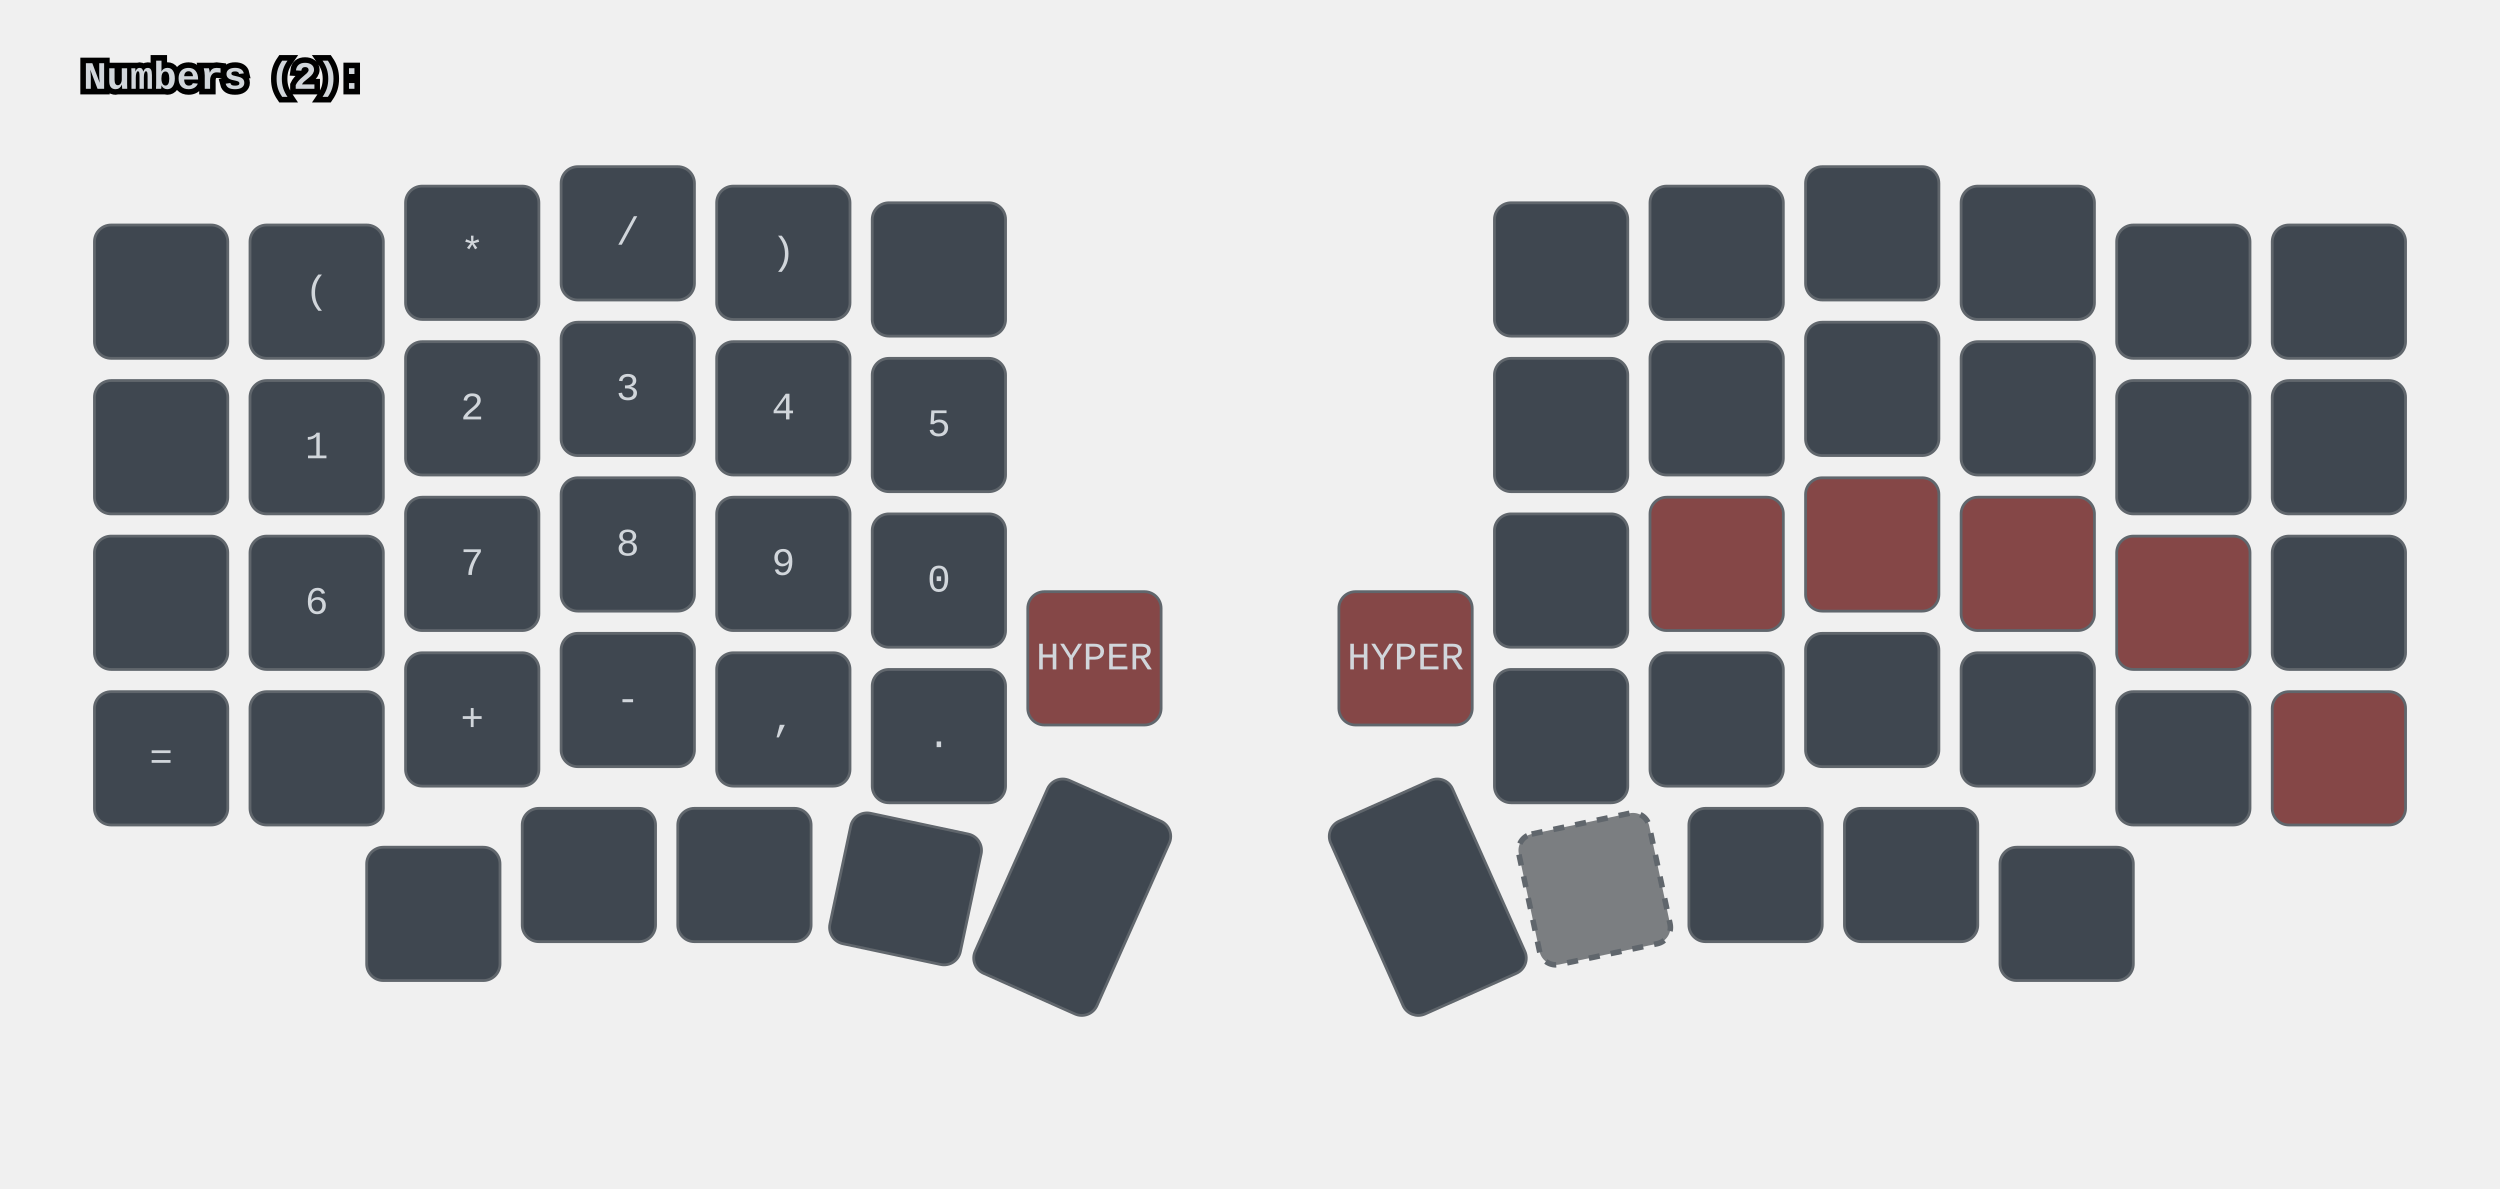
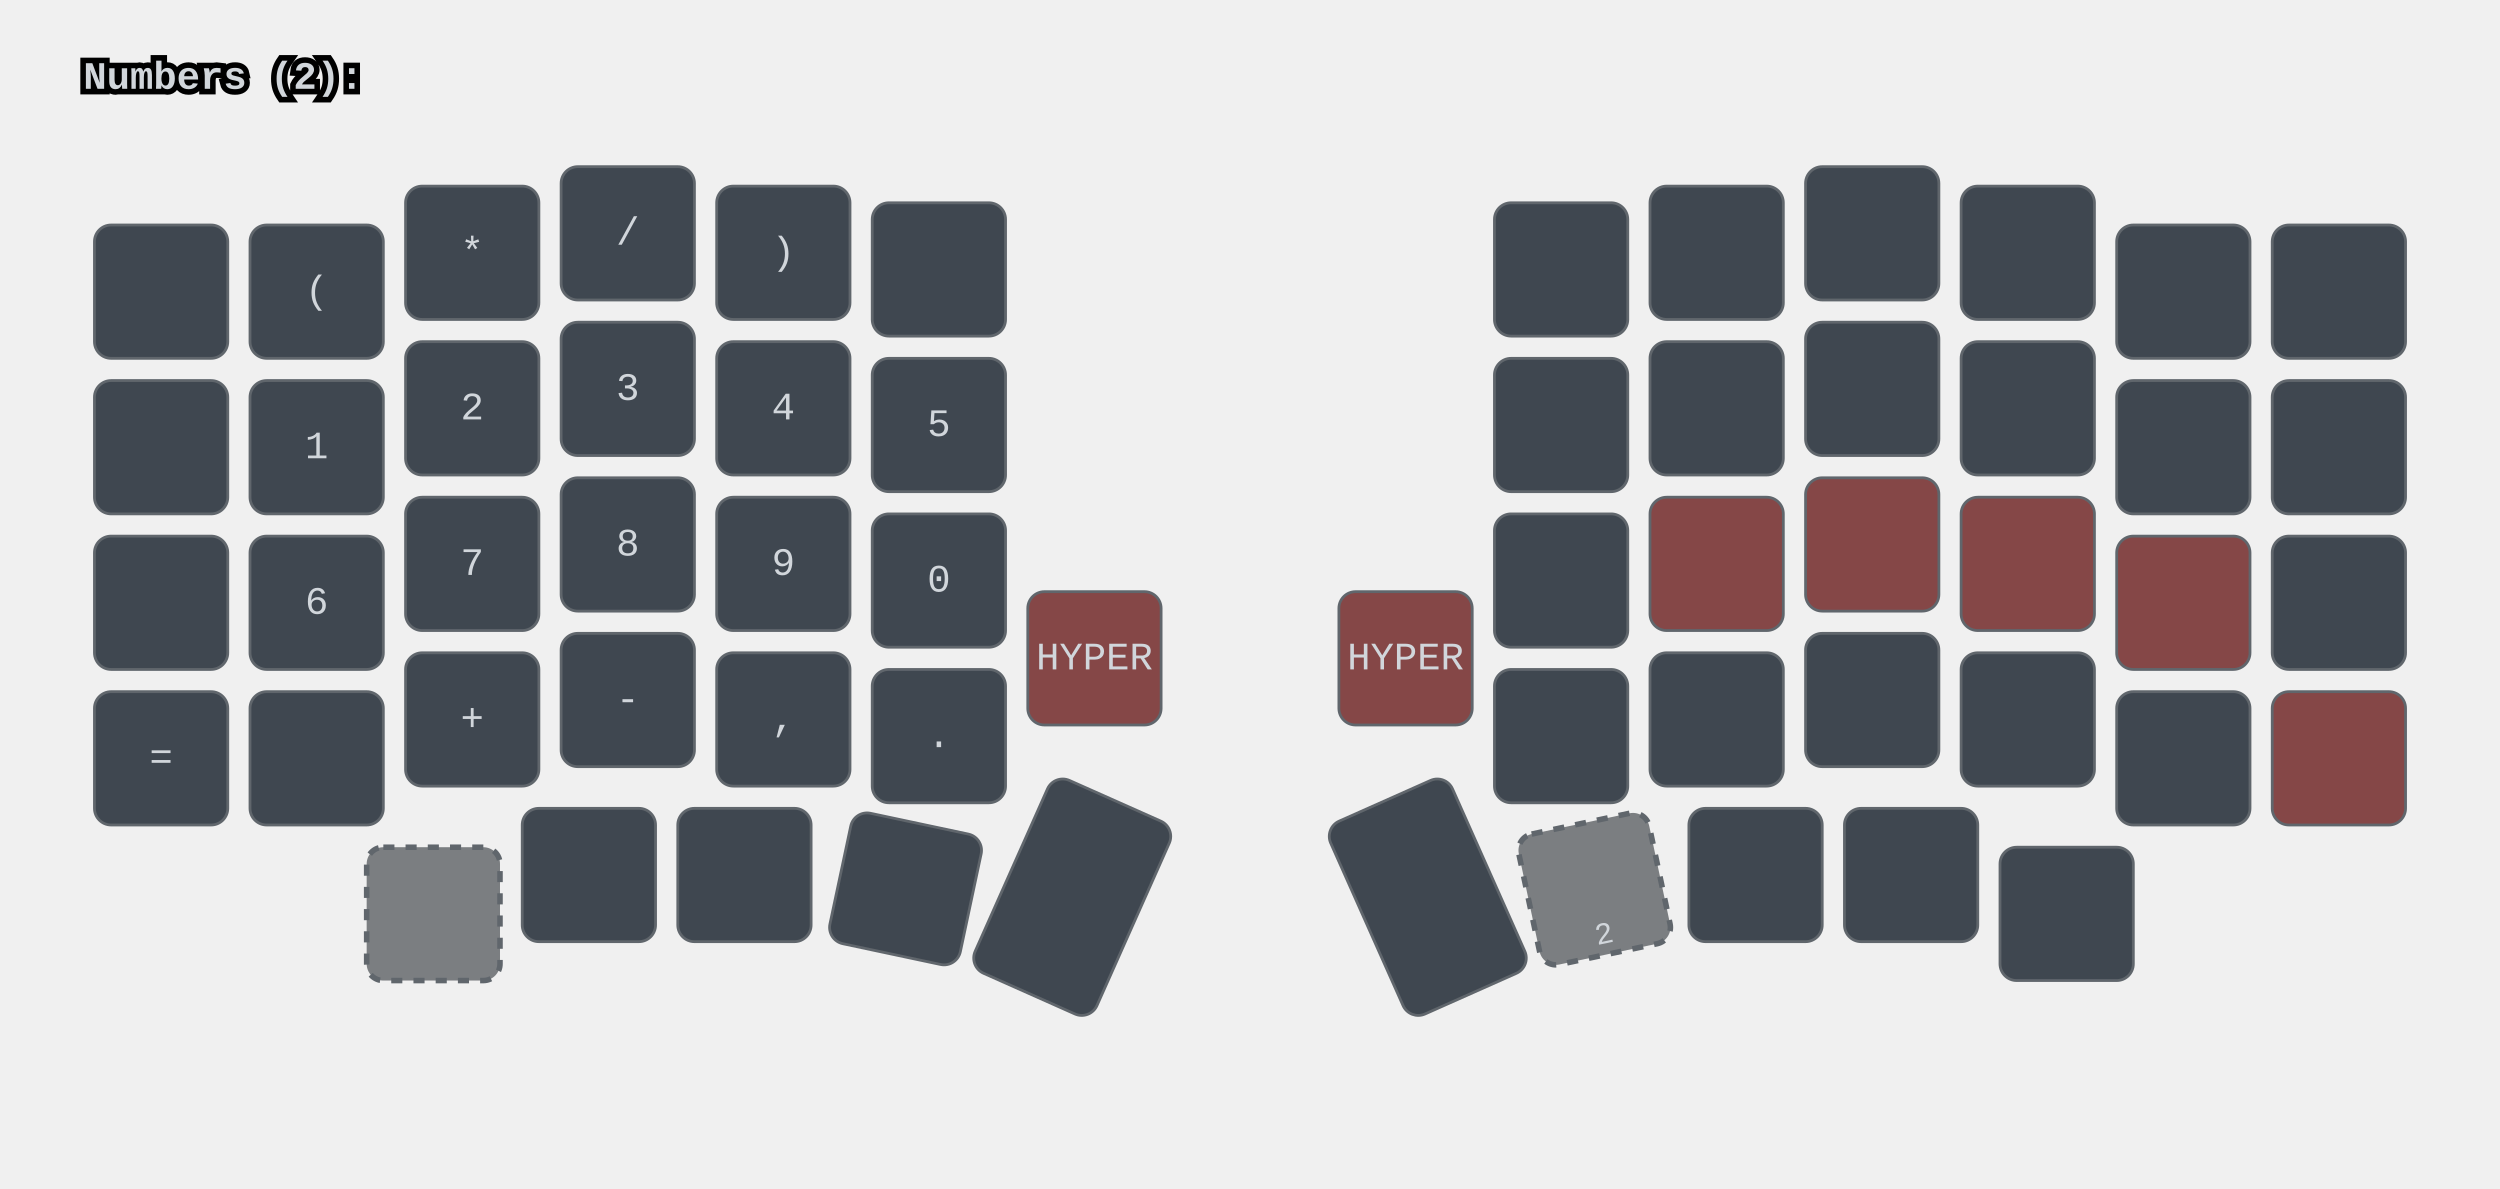
<svg xmlns="http://www.w3.org/2000/svg" xmlns:xlink="http://www.w3.org/1999/xlink" width="900" height="428" viewBox="0 0 900 428" class="keymap">
  <defs>/* start glyphs */
<svg id="mdi:apple-keyboard-caps">
      <svg id="mdi-apple-keyboard-caps" viewBox="0 0 24 24">
        <path d="M15,14V8H17.17L12,2.83L6.83,8H9V14H15M12,0L22,10H17V16H7V10H2L12,0M7,18H17V24H7V18M15,20H9V22H15V20Z" />
      </svg>
    </svg>
    <svg id="mdi:apple-keyboard-command">
      <svg id="mdi-apple-keyboard-command" viewBox="0 0 24 24">
        <path d="M6,2A4,4 0 0,1 10,6V8H14V6A4,4 0 0,1 18,2A4,4 0 0,1 22,6A4,4 0 0,1 18,10H16V14H18A4,4 0 0,1 22,18A4,4 0 0,1 18,22A4,4 0 0,1 14,18V16H10V18A4,4 0 0,1 6,22A4,4 0 0,1 2,18A4,4 0 0,1 6,14H8V10H6A4,4 0 0,1 2,6A4,4 0 0,1 6,2M16,18A2,2 0 0,0 18,20A2,2 0 0,0 20,18A2,2 0 0,0 18,16H16V18M14,10H10V14H14V10M6,16A2,2 0 0,0 4,18A2,2 0 0,0 6,20A2,2 0 0,0 8,18V16H6M8,6A2,2 0 0,0 6,4A2,2 0 0,0 4,6A2,2 0 0,0 6,8H8V6M18,8A2,2 0 0,0 20,6A2,2 0 0,0 18,4A2,2 0 0,0 16,6V8H18Z" />
      </svg>
    </svg>
    <svg id="mdi:apple-keyboard-control">
      <svg id="mdi-apple-keyboard-control" viewBox="0 0 24 24">
        <path d="M19.78,11.78L18.36,13.19L12,6.83L5.64,13.19L4.22,11.78L12,4L19.78,11.78Z" />
      </svg>
    </svg>
    <svg id="mdi:apple-keyboard-option">
      <svg id="mdi-apple-keyboard-option" viewBox="0 0 24 24">
        <path d="M3,4H9.11L16.15,18H21V20H14.88L7.84,6H3V4M14,4H21V6H14V4Z" />
      </svg>
    </svg>
    <svg id="mdi:apple-keyboard-shift">
      <svg id="mdi-apple-keyboard-shift" viewBox="0 0 24 24">
        <path d="M15,18V12H17.17L12,6.83L6.83,12H9V18H15M12,4L22,14H17V20H7V14H2L12,4Z" />
      </svg>
    </svg>
    <svg id="mdi:backspace">
      <svg id="mdi-backspace" viewBox="0 0 24 24">
        <path d="M22,3H7C6.31,3 5.77,3.35 5.41,3.88L0,12L5.41,20.11C5.77,20.64 6.31,21 7,21H22A2,2 0 0,0 24,19V5A2,2 0 0,0 22,3M19,15.59L17.59,17L14,13.41L10.41,17L9,15.59L12.59,12L9,8.41L10.41,7L14,10.59L17.59,7L19,8.41L15.41,12" />
      </svg>
    </svg>
    <svg id="mdi:backspace-reverse">
      <svg id="mdi-backspace-reverse" viewBox="0 0 24 24">
        <path d="M2,21H17C17.7,21 18.2,20.6 18.6,20.1L24,12L18.6,3.9C18.2,3.4 17.7,3 17,3H2A2,2 0 0,0 0,5V19A2,2 0 0,0 2,21M5,8.4L6.4,7L10,10.6L13.6,7L15,8.4L11.4,12L15,15.6L13.6,17L10,13.4L6.4,17L5,15.6L8.6,12" />
      </svg>
    </svg>
    <svg id="mdi:bluetooth-connect">
      <svg id="mdi-bluetooth-connect" viewBox="0 0 24 24">
        <path d="M19,10L17,12L19,14L21,12M14.88,16.29L13,18.17V14.41M13,5.83L14.88,7.71L13,9.58M17.71,7.71L12,2H11V9.58L6.41,5L5,6.41L10.59,12L5,17.58L6.41,19L11,14.41V22H12L17.71,16.29L13.41,12M7,12L5,10L3,12L5,14L7,12Z" />
      </svg>
    </svg>
    <svg id="mdi:bluetooth-off">
      <svg id="mdi-bluetooth-off" viewBox="0 0 24 24">
        <path d="M13,5.83L14.88,7.71L13.28,9.31L14.69,10.72L17.71,7.7L12,2H11V7.03L13,9.03M5.41,4L4,5.41L10.59,12L5,17.59L6.41,19L11,14.41V22H12L16.29,17.71L18.59,20L20,18.59M13,18.17V14.41L14.88,16.29" />
      </svg>
    </svg>
    <svg id="mdi:brightness-5">
      <svg id="mdi-brightness-5" viewBox="0 0 24 24">
        <path d="M12,18A6,6 0 0,1 6,12A6,6 0 0,1 12,6A6,6 0 0,1 18,12A6,6 0 0,1 12,18M20,15.31L23.31,12L20,8.69V4H15.31L12,0.69L8.69,4H4V8.69L0.69,12L4,15.31V20H8.69L12,23.31L15.31,20H20V15.31Z" />
      </svg>
    </svg>
    <svg id="mdi:brightness-7">
      <svg id="mdi-brightness-7" viewBox="0 0 24 24">
        <path d="M12,8A4,4 0 0,0 8,12A4,4 0 0,0 12,16A4,4 0 0,0 16,12A4,4 0 0,0 12,8M12,18A6,6 0 0,1 6,12A6,6 0 0,1 12,6A6,6 0 0,1 18,12A6,6 0 0,1 12,18M20,8.69V4H15.31L12,0.69L8.69,4H4V8.69L0.69,12L4,15.31V20H8.69L12,23.31L15.31,20H20V15.31L23.31,12L20,8.69Z" />
      </svg>
    </svg>
    <svg id="mdi:chevron-left">
      <svg id="mdi-chevron-left" viewBox="0 0 24 24">
        <path d="M15.41,16.58L10.83,12L15.41,7.41L14,6L8,12L14,18L15.41,16.58Z" />
      </svg>
    </svg>
    <svg id="mdi:chevron-right">
      <svg id="mdi-chevron-right" viewBox="0 0 24 24">
        <path d="M8.59,16.58L13.17,12L8.59,7.41L10,6L16,12L10,18L8.59,16.58Z" />
      </svg>
    </svg>
    <svg id="mdi:code-block-tags">
      <svg id="mdi-code-block-tags" viewBox="0 0 24 24">
        <path d="M5.59 3.41L7 4.82L3.82 8L7 11.18L5.59 12.6L1 8L5.59 3.41M11.41 3.41L16 8L11.41 12.6L10 11.18L13.18 8L10 4.82L11.41 3.41M22 6V18C22 19.11 21.11 20 20 20H4C2.9 20 2 19.11 2 18V14H4V18H20V6H17.03V4H20C21.11 4 22 4.89 22 6Z" />
      </svg>
    </svg>
    <svg id="mdi:content-copy">
      <svg id="mdi-content-copy" viewBox="0 0 24 24">
        <path d="M19,21H8V7H19M19,5H8A2,2 0 0,0 6,7V21A2,2 0 0,0 8,23H19A2,2 0 0,0 21,21V7A2,2 0 0,0 19,5M16,1H4A2,2 0 0,0 2,3V17H4V3H16V1Z" />
      </svg>
    </svg>
    <svg id="mdi:content-cut">
      <svg id="mdi-content-cut" viewBox="0 0 24 24">
        <path d="M19,3L13,9L15,11L22,4V3M12,12.5A0.5,0.5 0 0,1 11.5,12A0.5,0.5 0 0,1 12,11.5A0.5,0.5 0 0,1 12.5,12A0.5,0.5 0 0,1 12,12.5M6,20A2,2 0 0,1 4,18C4,16.89 4.9,16 6,16A2,2 0 0,1 8,18C8,19.11 7.1,20 6,20M6,8A2,2 0 0,1 4,6C4,4.89 4.9,4 6,4A2,2 0 0,1 8,6C8,7.11 7.1,8 6,8M9.64,7.64C9.87,7.14 10,6.59 10,6A4,4 0 0,0 6,2A4,4 0 0,0 2,6A4,4 0 0,0 6,10C6.59,10 7.14,9.87 7.64,9.64L10,12L7.64,14.36C7.14,14.13 6.59,14 6,14A4,4 0 0,0 2,18A4,4 0 0,0 6,22A4,4 0 0,0 10,18C10,17.41 9.87,16.86 9.64,16.36L12,14L19,21H22V20L9.64,7.64Z" />
      </svg>
    </svg>
    <svg id="mdi:content-paste">
      <svg id="mdi-content-paste" viewBox="0 0 24 24">
        <path d="M19,20H5V4H7V7H17V4H19M12,2A1,1 0 0,1 13,3A1,1 0 0,1 12,4A1,1 0 0,1 11,3A1,1 0 0,1 12,2M19,2H14.82C14.4,0.84 13.3,0 12,0C10.7,0 9.6,0.84 9.18,2H5A2,2 0 0,0 3,4V20A2,2 0 0,0 5,22H19A2,2 0 0,0 21,20V4A2,2 0 0,0 19,2Z" />
      </svg>
    </svg>
    <svg id="mdi:folder-search-outline">
      <svg id="mdi-folder-search-outline" viewBox="0 0 24 24">
        <path d="M16.5,12C19,12 21,14 21,16.5C21,17.38 20.75,18.21 20.31,18.9L23.39,22L22,23.39L18.88,20.32C18.19,20.75 17.37,21 16.5,21C14,21 12,19 12,16.5C12,14 14,12 16.5,12M16.5,14A2.5,2.5 0 0,0 14,16.5A2.5,2.5 0 0,0 16.5,19A2.5,2.5 0 0,0 19,16.5A2.5,2.5 0 0,0 16.5,14M19,8H3V18H10.17C10.34,18.72 10.63,19.39 11,20H3C1.89,20 1,19.1 1,18V6C1,4.89 1.89,4 3,4H9L11,6H19A2,2 0 0,1 21,8V11.81C20.42,11.26 19.75,10.81 19,10.5V8Z" />
      </svg>
    </svg>
    <svg id="mdi:format-letter-ends-with">
      <svg id="mdi-format-letter-ends-with" viewBox="0 0 24 24">
        <path d="M11.14 4L6.43 16H8.36L9.32 13.43H14.67L15.64 16H17.57L12.86 4M12 6.29L14.03 11.71H9.96M20 14V18H2V20H22V14Z" />
      </svg>
    </svg>
    <svg id="mdi:format-letter-starts-with">
      <svg id="mdi-format-letter-starts-with" viewBox="0 0 24 24">
        <path d="M11.14 4L6.43 16H8.36L9.32 13.43H14.67L15.64 16H17.57L12.86 4M12 6.29L14.03 11.71H9.96M4 18V15H2V20H22V18Z" />
      </svg>
    </svg>
    <svg id="mdi:format-pilcrow-arrow-left">
      <svg id="mdi-format-pilcrow-arrow-left" viewBox="0 0 24 24">
        <path d="M8,17V14L4,18L8,22V19H20V17M10,10V15H12V4H14V15H16V4H18V2H10A4,4 0 0,0 6,6A4,4 0 0,0 10,10Z" />
      </svg>
    </svg>
    <svg id="mdi:format-pilcrow-arrow-right">
      <svg id="mdi-format-pilcrow-arrow-right" viewBox="0 0 24 24">
        <path d="M21,18L17,14V17H5V19H17V22M9,10V15H11V4H13V15H15V4H17V2H9A4,4 0 0,0 5,6A4,4 0 0,0 9,10Z" />
      </svg>
    </svg>
    <svg id="mdi:format-vertical-align-bottom">
      <svg id="mdi-format-vertical-align-bottom" viewBox="0 0 24 24">
        <path d="M16,13H13V3H11V13H8L12,17L16,13M4,19V21H20V19H4Z" />
      </svg>
    </svg>
    <svg id="mdi:format-vertical-align-top">
      <svg id="mdi-format-vertical-align-top" viewBox="0 0 24 24">
        <path d="M8,11H11V21H13V11H16L12,7L8,11M4,3V5H20V3H4Z" />
      </svg>
    </svg>
    <svg id="mdi:keyboard-return">
      <svg id="mdi-keyboard-return" viewBox="0 0 24 24">
        <path d="M19,7V11H5.83L9.41,7.41L8,6L2,12L8,18L9.41,16.58L5.83,13H21V7H19Z" />
      </svg>
    </svg>
    <svg id="mdi:keyboard-space">
      <svg id="mdi-keyboard-space" viewBox="0 0 24 24">
        <path d="M3 15H5V19H19V15H21V19C21 20.1 20.1 21 19 21H5C3.9 21 3 20.1 3 19V15Z" />
      </svg>
    </svg>
    <svg id="mdi:keyboard-tab">
      <svg id="mdi-keyboard-tab" viewBox="0 0 24 24">
        <path d="M20,18H22V6H20M11.59,7.41L15.17,11H1V13H15.17L11.59,16.58L13,18L19,12L13,6L11.59,7.41Z" />
      </svg>
    </svg>
    <svg id="mdi:keyboard-tab-reverse">
      <svg id="mdi-keyboard-tab-reverse" viewBox="0 0 24 24">
        <path d="M4 6H2V18H4M11 6L5 12L11 18L12.41 16.58L8.83 13H23V11H8.83L12.41 7.41L11 6Z" />
      </svg>
    </svg>
-     <svg id="mdi:keyboard-variant">
-       <svg id="mdi-keyboard-variant" viewBox="0 0 24 24">
-         <path d="M6,16H18V18H6V16M6,13V15H2V13H6M7,15V13H10V15H7M11,15V13H13V15H11M14,15V13H17V15H14M18,15V13H22V15H18M2,10H5V12H2V10M19,12V10H22V12H19M18,12H16V10H18V12M8,12H6V10H8V12M12,12H9V10H12V12M15,12H13V10H15V12M2,9V7H4V9H2M5,9V7H7V9H5M8,9V7H10V9H8M11,9V7H13V9H11M14,9V7H16V9H14M17,9V7H22V9H17Z" />
-       </svg>
-     </svg>
    <svg id="mdi:lightbulb-on-20">
      <svg id="mdi-lightbulb-on-20" viewBox="0 0 24 24">
        <path d="M1 11H4V13H1V11M4.9 3.5L3.5 4.9L5.6 7L7 5.6L4.9 3.5M13 1H11V4H13V1M20 11V13H23V11H20M10 22C10 22.6 10.4 23 11 23H13C13.6 23 14 22.6 14 22V21H10V22M19.1 3.5L17 5.6L18.4 7L20.5 4.9L19.1 3.5M18 12C18 14.2 16.8 16.2 15 17.2V19C15 19.6 14.6 20 14 20H10C9.4 20 9 19.6 9 19V17.2C7.2 16.2 6 14.2 6 12C6 8.7 8.7 6 12 6S18 8.7 18 12M16 12C16 9.79 14.21 8 12 8S8 9.79 8 12 9.79 16 12 16 16 14.21 16 12Z" />
      </svg>
    </svg>
    <svg id="mdi:lightbulb-on-90">
      <svg id="mdi-lightbulb-on-90" viewBox="0 0 24 24">
        <path d="M7 5.6L5.6 7L3.5 4.9L4.9 3.5L7 5.6M10 22C10 22.6 10.4 23 11 23H13C13.6 23 14 22.6 14 22V21H10V22M1 13H4V11H1V13M13 1H11V4H13V1M20 11V13H23V11H20M19.1 3.5L17 5.6L18.4 7L20.5 4.9L19.1 3.5M18 12C18 14.2 16.8 16.2 15 17.2V19C15 19.6 14.6 20 14 20H10C9.4 20 9 19.6 9 19V17.2C7.2 16.2 6 14.2 6 12C6 8.7 8.7 6 12 6S18 8.7 18 12M12 8C11 8 10.09 8.38 9.39 9H14.61C13.91 8.38 13 8 12 8Z" />
      </svg>
    </svg>
-     <svg id="mdi:lock-open-outline">
-       <svg id="mdi-lock-open-outline" viewBox="0 0 24 24">
-         <path d="M18,20V10H6V20H18M18,8A2,2 0 0,1 20,10V20A2,2 0 0,1 18,22H6C4.89,22 4,21.1 4,20V10A2,2 0 0,1 6,8H15V6A3,3 0 0,0 12,3A3,3 0 0,0 9,6H7A5,5 0 0,1 12,1A5,5 0 0,1 17,6V8H18M12,17A2,2 0 0,1 10,15A2,2 0 0,1 12,13A2,2 0 0,1 14,15A2,2 0 0,1 12,17Z" />
+     <svg id="mdi:lock-outline">
+       <svg id="mdi-lock-outline" viewBox="0 0 24 24">
+         <path d="M12,17C10.89,17 10,16.1 10,15C10,13.89 10.89,13 12,13A2,2 0 0,1 14,15A2,2 0 0,1 12,17M18,20V10H6V20H18M18,8A2,2 0 0,1 20,10V20A2,2 0 0,1 18,22H6C4.89,22 4,21.1 4,20V10C4,8.89 4.89,8 6,8H7V6A5,5 0 0,1 12,1A5,5 0 0,1 17,6V8H18M12,3A3,3 0 0,0 9,6V8H15V6A3,3 0 0,0 12,3Z" />
      </svg>
    </svg>
    <svg id="mdi:magnify">
      <svg id="mdi-magnify" viewBox="0 0 24 24">
        <path d="M9.5,3A6.5,6.5 0 0,1 16,9.5C16,11.11 15.41,12.59 14.44,13.73L14.71,14H15.5L20.5,19L19,20.5L14,15.5V14.71L13.73,14.44C12.59,15.41 11.11,16 9.5,16A6.5,6.5 0 0,1 3,9.5A6.5,6.5 0 0,1 9.5,3M9.5,5C7,5 5,7 5,9.5C5,12 7,14 9.5,14C12,14 14,12 14,9.5C14,7 12,5 9.5,5Z" />
      </svg>
    </svg>
    <svg id="mdi:mouse">
      <svg id="mdi-mouse" viewBox="0 0 24 24">
        <path d="M11,1.07C7.05,1.56 4,4.92 4,9H11M4,15A8,8 0 0,0 12,23A8,8 0 0,0 20,15V11H4M13,1.07V9H20C20,4.92 16.94,1.56 13,1.07Z" />
      </svg>
    </svg>
    <svg id="mdi:mouse-left-click-outline">
      <svg id="mdi-mouse-left-click-outline" viewBox="0 0 24 24">
        <path d="M13 9V1.07C13.7 1.16 14.37 1.33 15 1.59C17.33 2.53 19.11 4.53 19.75 7C19.91 7.64 20 8.31 20 9H13M17.66 7C17.18 5.65 16.23 4.5 15 3.81V7H17.66M6 15V13H18V15C18 16.59 17.37 18.12 16.24 19.24C15.12 20.37 13.59 21 12 21C10.41 21 8.88 20.37 7.76 19.24C6.63 18.12 6 16.59 6 15M4 15C4 17.12 4.84 19.16 6.34 20.66C7.84 22.16 9.88 23 12 23C14.12 23 16.16 22.16 17.66 20.66C19.16 19.16 20 17.12 20 15V11H4V15M11 9V1.07C7.06 1.56 4 4.92 4 9H11Z" />
      </svg>
    </svg>
    <svg id="mdi:mouse-right-click-outline">
      <svg id="mdi-mouse-right-click-outline" viewBox="0 0 24 24">
        <path d="M13 9V1.07C16.94 1.56 20 4.92 20 9H13M11 9V1.07C10.3 1.16 9.63 1.33 9 1.59C6.67 2.53 4.89 4.53 4.25 7C4.09 7.64 4 8.31 4 9H11M6.34 7C6.82 5.65 7.78 4.5 9 3.81V7H6.34M6 15V13H18V15C18 16.59 17.37 18.12 16.24 19.24C15.12 20.37 13.59 21 12 21C10.41 21 8.88 20.37 7.76 19.24C6.63 18.12 6 16.59 6 15M4 15C4 17.12 4.84 19.16 6.34 20.66C7.84 22.16 9.88 23 12 23C14.12 23 16.16 22.16 17.66 20.66C19.16 19.16 20 17.12 20 15V11H4V15Z" />
      </svg>
    </svg>
    <svg id="mdi:numeric-1-box-multiple-outline">
      <svg id="mdi-numeric-1-box-multiple-outline" viewBox="0 0 24 24">
        <path d="M21,17H7V3H21M21,1H7A2,2 0 0,0 5,3V17A2,2 0 0,0 7,19H21A2,2 0 0,0 23,17V3A2,2 0 0,0 21,1M14,15H16V5H12V7H14M3,5H1V21A2,2 0 0,0 3,23H19V21H3V5Z" />
      </svg>
    </svg>
    <svg id="mdi:numeric-2-box-multiple-outline">
      <svg id="mdi-numeric-2-box-multiple-outline" viewBox="0 0 24 24">
        <path d="M17,13H13V11H15A2,2 0 0,0 17,9V7C17,5.89 16.1,5 15,5H11V7H15V9H13A2,2 0 0,0 11,11V15H17M21,17H7V3H21M21,1H7A2,2 0 0,0 5,3V17A2,2 0 0,0 7,19H21A2,2 0 0,0 23,17V3A2,2 0 0,0 21,1M3,5H1V21A2,2 0 0,0 3,23H19V21H3V5Z" />
      </svg>
    </svg>
    <svg id="mdi:numeric-3-box-multiple-outline">
      <svg id="mdi-numeric-3-box-multiple-outline" viewBox="0 0 24 24">
        <path d="M17,13V11.5A1.5,1.5 0 0,0 15.5,10A1.5,1.5 0 0,0 17,8.5V7C17,5.89 16.1,5 15,5H11V7H15V9H13V11H15V13H11V15H15A2,2 0 0,0 17,13M3,5H1V21A2,2 0 0,0 3,23H19V21H3M21,17H7V3H21M21,1H7A2,2 0 0,0 5,3V17A2,2 0 0,0 7,19H21A2,2 0 0,0 23,17V3A2,2 0 0,0 21,1Z" />
      </svg>
    </svg>
    <svg id="mdi:numeric-4-box-multiple-outline">
      <svg id="mdi-numeric-4-box-multiple-outline" viewBox="0 0 24 24">
        <path d="M21,17H7V3H21M21,1H7A2,2 0 0,0 5,3V17A2,2 0 0,0 7,19H21A2,2 0 0,0 23,17V3A2,2 0 0,0 21,1M15,15H17V5H15V9H13V5H11V11H15M3,5H1V21A2,2 0 0,0 3,23H19V21H3V5Z" />
      </svg>
    </svg>
    <svg id="mdi:numeric-5-box-multiple-outline">
      <svg id="mdi-numeric-5-box-multiple-outline" viewBox="0 0 24 24">
        <path d="M17,13V11C17,9.89 16.1,9 15,9H13V7H17V5H11V11H15V13H11V15H15A2,2 0 0,0 17,13M3,5H1V21A2,2 0 0,0 3,23H19V21H3M21,17H7V3H21M21,1H7A2,2 0 0,0 5,3V17A2,2 0 0,0 7,19H21A2,2 0 0,0 23,17V3A2,2 0 0,0 21,1Z" />
      </svg>
    </svg>
    <svg id="mdi:numeric-6-box-multiple-outline">
      <svg id="mdi-numeric-6-box-multiple-outline" viewBox="0 0 24 24">
        <path d="M13,11H15V13H13M13,15H15A2,2 0 0,0 17,13V11C17,9.89 16.1,9 15,9H13V7H17V5H13A2,2 0 0,0 11,7V13C11,14.11 11.9,15 13,15M21,17H7V3H21M21,1H7A2,2 0 0,0 5,3V17A2,2 0 0,0 7,19H21A2,2 0 0,0 23,17V3A2,2 0 0,0 21,1M3,5H1V21A2,2 0 0,0 3,23H19V21H3V5Z" />
      </svg>
    </svg>
    <svg id="mdi:numeric-7-box-multiple-outline">
      <svg id="mdi-numeric-7-box-multiple-outline" viewBox="0 0 24 24">
        <path d="M13,15L17,7V5H11V7H15L11,15M21,17H7V3H21M21,1H7A2,2 0 0,0 5,3V17A2,2 0 0,0 7,19H21A2,2 0 0,0 23,17V3A2,2 0 0,0 21,1M3,5H1V21A2,2 0 0,0 3,23H19V21H3V5Z" />
      </svg>
    </svg>
    <svg id="mdi:numeric-8-box-multiple-outline">
      <svg id="mdi-numeric-8-box-multiple-outline" viewBox="0 0 24 24">
        <path d="M13,11H15V13H13M13,7H15V9H13M13,15H15A2,2 0 0,0 17,13V11.5A1.5,1.5 0 0,0 15.5,10A1.5,1.5 0 0,0 17,8.5V7C17,5.89 16.1,5 15,5H13A2,2 0 0,0 11,7V8.5A1.5,1.5 0 0,0 12.5,10A1.5,1.5 0 0,0 11,11.5V13C11,14.11 11.9,15 13,15M21,17H7V3H21M21,1H7A2,2 0 0,0 5,3V17A2,2 0 0,0 7,19H21A2,2 0 0,0 23,17V3A2,2 0 0,0 21,1M3,5H1V21A2,2 0 0,0 3,23H19V21H3V5Z" />
      </svg>
    </svg>
    <svg id="mdi:palette-outline">
      <svg id="mdi-palette-outline" viewBox="0 0 24 24">
        <path d="M12,22A10,10 0 0,1 2,12A10,10 0 0,1 12,2C17.5,2 22,6 22,11A6,6 0 0,1 16,17H14.2C13.9,17 13.7,17.2 13.7,17.5C13.7,17.6 13.8,17.7 13.8,17.8C14.2,18.3 14.4,18.9 14.4,19.5C14.5,20.9 13.4,22 12,22M12,4A8,8 0 0,0 4,12A8,8 0 0,0 12,20C12.3,20 12.5,19.8 12.5,19.5C12.5,19.3 12.4,19.2 12.4,19.1C12,18.6 11.8,18.1 11.8,17.5C11.8,16.1 12.9,15 14.3,15H16A4,4 0 0,0 20,11C20,7.1 16.4,4 12,4M6.5,10C7.3,10 8,10.7 8,11.5C8,12.3 7.3,13 6.5,13C5.7,13 5,12.3 5,11.5C5,10.7 5.7,10 6.5,10M9.5,6C10.3,6 11,6.7 11,7.5C11,8.3 10.3,9 9.5,9C8.7,9 8,8.3 8,7.5C8,6.7 8.7,6 9.5,6M14.5,6C15.3,6 16,6.7 16,7.5C16,8.3 15.3,9 14.5,9C13.7,9 13,8.3 13,7.5C13,6.7 13.7,6 14.5,6M17.5,10C18.3,10 19,10.7 19,11.5C19,12.3 18.3,13 17.5,13C16.7,13 16,12.3 16,11.5C16,10.7 16.7,10 17.5,10Z" />
      </svg>
    </svg>
    <svg id="mdi:play-pause">
      <svg id="mdi-play-pause" viewBox="0 0 24 24">
        <path d="M3,5V19L11,12M13,19H16V5H13M18,5V19H21V5" />
      </svg>
    </svg>
    <svg id="mdi:power">
      <svg id="mdi-power" viewBox="0 0 24 24">
        <path d="M16.56,5.44L15.11,6.89C16.84,7.94 18,9.83 18,12A6,6 0 0,1 12,18A6,6 0 0,1 6,12C6,9.83 7.16,7.94 8.88,6.88L7.44,5.44C5.36,6.88 4,9.28 4,12A8,8 0 0,0 12,20A8,8 0 0,0 20,12C20,9.28 18.64,6.88 16.56,5.44M13,3H11V13H13" />
      </svg>
    </svg>
    <svg id="mdi:power-plug-outline">
      <svg id="mdi-power-plug-outline" viewBox="0 0 24 24">
        <path d="M16 7V3H14V7H10V3H8V7C7 7 6 8 6 9V14.5L9.5 18V21H14.5V18L18 14.5V9C18 8 17 7 16 7M16 13.67L13.09 16.59L12.67 17H11.33L10.92 16.59L8 13.67V9.09C8 9.06 8.06 9 8.09 9H15.92C15.95 9 16 9.06 16 9.09V13.67Z" />
      </svg>
    </svg>
    <svg id="mdi:redo">
      <svg id="mdi-redo" viewBox="0 0 24 24">
        <path d="M18.4,10.6C16.55,9 14.15,8 11.5,8C6.85,8 2.92,11.03 1.54,15.22L3.9,16C4.95,12.81 7.95,10.5 11.5,10.5C13.45,10.5 15.23,11.22 16.62,12.38L13,16H22V7L18.4,10.6Z" />
      </svg>
    </svg>
    <svg id="mdi:restart">
      <svg id="mdi-restart" viewBox="0 0 24 24">
        <path d="M12,4C14.1,4 16.1,4.8 17.6,6.3C20.7,9.4 20.7,14.5 17.6,17.6C15.8,19.5 13.3,20.2 10.9,19.9L11.4,17.9C13.1,18.1 14.9,17.5 16.2,16.2C18.5,13.9 18.5,10.1 16.2,7.7C15.1,6.6 13.5,6 12,6V10.6L7,5.6L12,0.6V4M6.3,17.6C3.7,15 3.3,11 5.1,7.9L6.6,9.4C5.5,11.6 5.9,14.4 7.8,16.2C8.3,16.7 8.9,17.1 9.6,17.4L9,19.4C8,19 7.1,18.4 6.3,17.6Z" />
      </svg>
    </svg>
    <svg id="mdi:skip-backward">
      <svg id="mdi-skip-backward" viewBox="0 0 24 24">
        <path d="M20,5V19L13,12M6,5V19H4V5M13,5V19L6,12" />
      </svg>
    </svg>
    <svg id="mdi:skip-forward">
      <svg id="mdi-skip-forward" viewBox="0 0 24 24">
        <path d="M4,5V19L11,12M18,5V19H20V5M11,5V19L18,12" />
-       </svg>
-     </svg>
-     <svg id="mdi:stop">
-       <svg id="mdi-stop" viewBox="0 0 24 24">
-         <path d="M18,18H6V6H18V18Z" />
      </svg>
    </svg>
    <svg id="mdi:undo">
      <svg id="mdi-undo" viewBox="0 0 24 24">
        <path d="M12.5,8C9.85,8 7.45,9 5.6,10.6L2,7V16H11L7.38,12.38C8.77,11.22 10.54,10.5 12.5,10.5C16.04,10.5 19.05,12.81 20.1,16L22.47,15.22C21.08,11.03 17.15,8 12.5,8Z" />
      </svg>
    </svg>
    <svg id="mdi:unfold-more-horizontal">
      <svg id="mdi-unfold-more-horizontal" viewBox="0 0 24 24">
        <path d="M12,18.17L8.83,15L7.42,16.41L12,21L16.59,16.41L15.17,15M12,5.83L15.17,9L16.58,7.59L12,3L7.41,7.59L8.83,9L12,5.83Z" />
      </svg>
    </svg>
    <svg id="mdi:unfold-more-vertical">
      <svg id="mdi-unfold-more-vertical" viewBox="0 0 24 24">
        <path d="M18.17,12L15,8.83L16.41,7.41L21,12L16.41,16.58L15,15.17L18.17,12M5.83,12L9,15.17L7.59,16.59L3,12L7.59,7.42L9,8.83L5.83,12Z" />
      </svg>
    </svg>
    <svg id="mdi:usb">
      <svg id="mdi-usb" viewBox="0 0 24 24">
        <path d="M15,7V11H16V13H13V5H15L12,1L9,5H11V13H8V10.93C8.7,10.56 9.2,9.85 9.2,9C9.2,7.78 8.21,6.8 7,6.8C5.78,6.8 4.8,7.78 4.8,9C4.8,9.85 5.3,10.56 6,10.93V13A2,2 0 0,0 8,15H11V18.05C10.29,18.41 9.8,19.15 9.8,20A2.2,2.2 0 0,0 12,22.2A2.2,2.2 0 0,0 14.2,20C14.2,19.15 13.71,18.41 13,18.05V15H16A2,2 0 0,0 18,13V11H19V7H15Z" />
      </svg>
    </svg>
    <svg id="mdi:view-dashboard-outline">
      <svg id="mdi-view-dashboard-outline" viewBox="0 0 24 24">
        <path d="M19,5V7H15V5H19M9,5V11H5V5H9M19,13V19H15V13H19M9,17V19H5V17H9M21,3H13V9H21V3M11,3H3V13H11V3M21,11H13V21H21V11M11,15H3V21H11V15Z" />
      </svg>
    </svg>
    <svg id="mdi:volume-minus">
      <svg id="mdi-volume-minus" viewBox="0 0 24 24">
        <path d="M3,9H7L12,4V20L7,15H3V9M14,11H22V13H14V11Z" />
      </svg>
    </svg>
    <svg id="mdi:volume-off">
      <svg id="mdi-volume-off" viewBox="0 0 24 24">
        <path d="M12,4L9.91,6.09L12,8.18M4.27,3L3,4.27L7.73,9H3V15H7L12,20V13.27L16.25,17.53C15.58,18.04 14.83,18.46 14,18.7V20.77C15.38,20.45 16.63,19.82 17.68,18.96L19.73,21L21,19.73L12,10.73M19,12C19,12.94 18.8,13.82 18.46,14.64L19.97,16.15C20.62,14.91 21,13.5 21,12C21,7.72 18,4.14 14,3.23V5.29C16.89,6.15 19,8.83 19,12M16.5,12C16.5,10.23 15.5,8.71 14,7.97V10.18L16.45,12.63C16.5,12.43 16.5,12.21 16.5,12Z" />
      </svg>
    </svg>
    <svg id="mdi:volume-plus">
      <svg id="mdi-volume-plus" viewBox="0 0 24 24">
        <path d="M3,9H7L12,4V20L7,15H3V9M14,11H17V8H19V11H22V13H19V16H17V13H14V11Z" />
      </svg>
    </svg>
    <svg id="mdi:web">
      <svg id="mdi-web" viewBox="0 0 24 24">
        <path d="M16.36,14C16.44,13.34 16.5,12.68 16.5,12C16.5,11.32 16.44,10.66 16.36,10H19.74C19.9,10.64 20,11.31 20,12C20,12.69 19.9,13.36 19.74,14M14.59,19.56C15.19,18.45 15.65,17.25 15.97,16H18.92C17.96,17.65 16.43,18.93 14.59,19.56M14.34,14H9.66C9.56,13.34 9.5,12.68 9.5,12C9.5,11.32 9.56,10.65 9.66,10H14.34C14.43,10.65 14.5,11.32 14.5,12C14.5,12.68 14.43,13.34 14.34,14M12,19.96C11.17,18.76 10.5,17.43 10.09,16H13.91C13.5,17.43 12.83,18.76 12,19.96M8,8H5.08C6.03,6.34 7.57,5.06 9.4,4.44C8.8,5.55 8.35,6.75 8,8M5.08,16H8C8.35,17.25 8.8,18.45 9.4,19.56C7.57,18.93 6.03,17.65 5.08,16M4.26,14C4.1,13.36 4,12.69 4,12C4,11.31 4.1,10.64 4.26,10H7.64C7.56,10.66 7.5,11.32 7.5,12C7.5,12.68 7.56,13.34 7.64,14M12,4.03C12.83,5.23 13.5,6.57 13.91,8H10.09C10.5,6.57 11.17,5.23 12,4.03M18.92,8H15.97C15.65,6.75 15.19,5.55 14.59,4.44C16.43,5.07 17.96,6.34 18.92,8M12,2C6.47,2 2,6.5 2,12A10,10 0 0,0 12,22A10,10 0 0,0 22,12A10,10 0 0,0 12,2Z" />
      </svg>
    </svg>
    <svg id="mdi:window-maximize">
      <svg id="mdi-window-maximize" viewBox="0 0 24 24">
        <path d="M4,4H20V20H4V4M6,8V18H18V8H6Z" />
      </svg>
    </svg>
    <svg id="mdi:window-restore">
      <svg id="mdi-window-restore" viewBox="0 0 24 24">
        <path d="M4,8H8V4H20V16H16V20H4V8M16,8V14H18V6H10V8H16M6,12V18H14V12H6Z" />
      </svg>
    </svg>
  </defs>/* end glyphs */
<style>/* inherit to force styles through use tags */
svg path {
    fill: inherit;
}

/* font and background color specifications */
svg.keymap {
    font-family: SFMono-Regular,Consolas,Liberation Mono,Menlo,monospace;
    font-size: 14px;
    font-kerning: normal;
    text-rendering: optimizeLegibility;
    fill: #24292e;
}

/* default key styling */
rect.key {
    fill: #f6f8fa;
}

rect.key, rect.combo {
    stroke: #c9cccf;
    stroke-width: 1;
}

/* default key side styling, only used is draw_key_sides is set */
rect.side {
    filter: brightness(90%);
}

/* color accent for combo boxes */
rect.combo, rect.combo-separate {
    fill: #cdf;
}

/* color accent for held keys */
rect.held, rect.combo.held {
    fill: #fdd;
}

/* color accent for ghost (optional) keys */
rect.ghost, rect.combo.ghost {
    stroke-dasharray: 4, 4;
    stroke-width: 2;
}

text {
    text-anchor: middle;
    dominant-baseline: middle;
}

/* styling for layer labels */
text.label {
    font-weight: bold;
    text-anchor: start;
    stroke: white;
    stroke-width: 4;
    paint-order: stroke;
}

/* styling for optional footer */
text.footer {
    text-anchor: end;
    dominant-baseline: auto;
    stroke: white;
    stroke-width: 4;
    paint-order: stroke;
}

/* styling for combo tap, and key non-tap label text */
text.combo, text.hold, text.shifted, text.left, text.right, text.tl, text.tr, text.bl, text.br {
    font-size: 11px;
}

text.hold, text.bl, text.br {
    text-anchor: middle;
    dominant-baseline: auto;
}

text.shifted, text.tl, text.tr {
    text-anchor: middle;
    dominant-baseline: hanging;
}

text.left, text.tl, text.bl {
    text-anchor: start;
}

text.right, text.tr, text.br {
    text-anchor: end;
}

text.layer-activator {
    text-decoration: underline;
}

/* styling for hold/shifted label text in combo box */
text.combo.hold, text.combo.shifted, text.combo.left, text.combo.right {
    font-size: 8px;
}

/* lighter symbol for transparent keys */
text.trans {
    fill: #7b7e81;
}

/* styling for combo dendrons */
path.combo {
    stroke-width: 1;
    stroke: gray;
    fill: none;
}

/* Start Tabler Icons Cleanup */
/* cannot use height/width with glyphs */
.icon-tabler &gt; path {
    fill: inherit;
    stroke: inherit;
    stroke-width: 2;
}
/* hide tabler's default box */
.icon-tabler &gt; path[stroke="none"][fill="none"] {
    visibility: hidden;
}
/* End Tabler Icons Cleanup */

svg.keymap { fill: #d1d6db; }
rect.key { fill: #3f4750; }
rect.key, rect.combo { stroke: #60666c; }
rect.combo, rect.combo-separate { fill: #1f3d7a; }
rect.held, rect.combo.held { fill: #854747; }
text.label, text.footer { stroke: black; }
text.trans { fill: #7e8184; }
path.combo { stroke: #7f7f7f; }

rect.ghost { fill: #7b7e81; }
</style>
  <g transform="translate(30, 0)" class="layer-Numbers">
    <text x="0" y="28" class="label" id="Numbers">Numbers (2):</text>
    <g transform="translate(0, 56)">
      <g transform="translate(28, 49)" class="key keypos-0">
        <rect rx="6" ry="6" x="-24" y="-24" width="48" height="48" class="key" />
      </g>
      <g transform="translate(84, 49)" class="key keypos-1">
        <rect rx="6" ry="6" x="-24" y="-24" width="48" height="48" class="key" />
        <text x="0" y="0" class="key tap">(</text>
      </g>
      <g transform="translate(140, 35)" class="key keypos-2">
        <rect rx="6" ry="6" x="-24" y="-24" width="48" height="48" class="key" />
        <text x="0" y="0" class="key tap">*</text>
      </g>
      <g transform="translate(196, 28)" class="key keypos-3">
        <rect rx="6" ry="6" x="-24" y="-24" width="48" height="48" class="key" />
        <text x="0" y="0" class="key tap">/</text>
      </g>
      <g transform="translate(252, 35)" class="key keypos-4">
        <rect rx="6" ry="6" x="-24" y="-24" width="48" height="48" class="key" />
        <text x="0" y="0" class="key tap">)</text>
      </g>
      <g transform="translate(308, 41)" class="key keypos-5">
        <rect rx="6" ry="6" x="-24" y="-24" width="48" height="48" class="key" />
      </g>
      <g transform="translate(532, 41)" class="key keypos-6">
        <rect rx="6" ry="6" x="-24" y="-24" width="48" height="48" class="key" />
      </g>
      <g transform="translate(588, 35)" class="key keypos-7">
        <rect rx="6" ry="6" x="-24" y="-24" width="48" height="48" class="key" />
      </g>
      <g transform="translate(644, 28)" class="key keypos-8">
        <rect rx="6" ry="6" x="-24" y="-24" width="48" height="48" class="key" />
      </g>
      <g transform="translate(700, 35)" class="key keypos-9">
        <rect rx="6" ry="6" x="-24" y="-24" width="48" height="48" class="key" />
      </g>
      <g transform="translate(756, 49)" class="key keypos-10">
        <rect rx="6" ry="6" x="-24" y="-24" width="48" height="48" class="key" />
      </g>
      <g transform="translate(812, 49)" class="key keypos-11">
        <rect rx="6" ry="6" x="-24" y="-24" width="48" height="48" class="key" />
      </g>
      <g transform="translate(28, 105)" class="key keypos-12">
        <rect rx="6" ry="6" x="-24" y="-24" width="48" height="48" class="key" />
        <use href="#mdi:keyboard-tab" xlink:href="#mdi:keyboard-tab" x="-7" y="-7" height="14" width="14.0" class="key tap glyph mdi:keyboard-tab" />
      </g>
      <g transform="translate(84, 105)" class="key keypos-13">
        <rect rx="6" ry="6" x="-24" y="-24" width="48" height="48" class="key" />
        <text x="0" y="0" class="key tap">1</text>
      </g>
      <g transform="translate(140, 91)" class="key keypos-14">
        <rect rx="6" ry="6" x="-24" y="-24" width="48" height="48" class="key" />
        <text x="0" y="0" class="key tap">2</text>
      </g>
      <g transform="translate(196, 84)" class="key keypos-15">
        <rect rx="6" ry="6" x="-24" y="-24" width="48" height="48" class="key" />
        <text x="0" y="0" class="key tap">3</text>
      </g>
      <g transform="translate(252, 91)" class="key keypos-16">
        <rect rx="6" ry="6" x="-24" y="-24" width="48" height="48" class="key" />
        <text x="0" y="0" class="key tap">4</text>
      </g>
      <g transform="translate(308, 97)" class="key keypos-17">
        <rect rx="6" ry="6" x="-24" y="-24" width="48" height="48" class="key" />
        <text x="0" y="0" class="key tap">5</text>
      </g>
      <g transform="translate(532, 97)" class="key keypos-18">
        <rect rx="6" ry="6" x="-24" y="-24" width="48" height="48" class="key" />
      </g>
      <g transform="translate(588, 91)" class="key keypos-19">
        <rect rx="6" ry="6" x="-24" y="-24" width="48" height="48" class="key" />
      </g>
      <g transform="translate(644, 84)" class="key keypos-20">
        <rect rx="6" ry="6" x="-24" y="-24" width="48" height="48" class="key" />
      </g>
      <g transform="translate(700, 91)" class="key keypos-21">
        <rect rx="6" ry="6" x="-24" y="-24" width="48" height="48" class="key" />
      </g>
      <g transform="translate(756, 105)" class="key keypos-22">
        <rect rx="6" ry="6" x="-24" y="-24" width="48" height="48" class="key" />
      </g>
      <g transform="translate(812, 105)" class="key keypos-23">
        <rect rx="6" ry="6" x="-24" y="-24" width="48" height="48" class="key" />
      </g>
      <g transform="translate(28, 161)" class="key keypos-24">
        <rect rx="6" ry="6" x="-24" y="-24" width="48" height="48" class="key" />
        <use href="#mdi:keyboard-return" xlink:href="#mdi:keyboard-return" x="-7" y="-7" height="14" width="14.0" class="key tap glyph mdi:keyboard-return" />
      </g>
      <g transform="translate(84, 161)" class="key keypos-25">
        <rect rx="6" ry="6" x="-24" y="-24" width="48" height="48" class="key" />
        <text x="0" y="0" class="key tap">6</text>
      </g>
      <g transform="translate(140, 147)" class="key keypos-26">
        <rect rx="6" ry="6" x="-24" y="-24" width="48" height="48" class="key" />
        <text x="0" y="0" class="key tap">7</text>
      </g>
      <g transform="translate(196, 140)" class="key keypos-27">
        <rect rx="6" ry="6" x="-24" y="-24" width="48" height="48" class="key" />
        <text x="0" y="0" class="key tap">8</text>
      </g>
      <g transform="translate(252, 147)" class="key keypos-28">
        <rect rx="6" ry="6" x="-24" y="-24" width="48" height="48" class="key" />
        <text x="0" y="0" class="key tap">9</text>
      </g>
      <g transform="translate(308, 153)" class="key keypos-29">
        <rect rx="6" ry="6" x="-24" y="-24" width="48" height="48" class="key" />
        <text x="0" y="0" class="key tap">0</text>
      </g>
      <g transform="translate(532, 153)" class="key keypos-30">
        <rect rx="6" ry="6" x="-24" y="-24" width="48" height="48" class="key" />
      </g>
      <g transform="translate(588, 147)" class="key held keypos-31">
        <rect rx="6" ry="6" x="-24" y="-24" width="48" height="48" class="key held" />
        <use href="#mdi:apple-keyboard-shift" xlink:href="#mdi:apple-keyboard-shift" x="-7" y="-7" height="14" width="14.0" class="key held tap glyph mdi:apple-keyboard-shift" />
      </g>
      <g transform="translate(644, 140)" class="key held keypos-32">
        <rect rx="6" ry="6" x="-24" y="-24" width="48" height="48" class="key held" />
        <use href="#mdi:apple-keyboard-command" xlink:href="#mdi:apple-keyboard-command" x="-7" y="-7" height="14" width="14.0" class="key held tap glyph mdi:apple-keyboard-command" />
      </g>
      <g transform="translate(700, 147)" class="key held keypos-33">
        <rect rx="6" ry="6" x="-24" y="-24" width="48" height="48" class="key held" />
        <use href="#mdi:apple-keyboard-option" xlink:href="#mdi:apple-keyboard-option" x="-7" y="-7" height="14" width="14.0" class="key held tap glyph mdi:apple-keyboard-option" />
      </g>
      <g transform="translate(756, 161)" class="key held keypos-34">
        <rect rx="6" ry="6" x="-24" y="-24" width="48" height="48" class="key held" />
        <use href="#mdi:apple-keyboard-control" xlink:href="#mdi:apple-keyboard-control" x="-7" y="-7" height="14" width="14.0" class="key held tap glyph mdi:apple-keyboard-control" />
      </g>
      <g transform="translate(812, 161)" class="key keypos-35">
        <rect rx="6" ry="6" x="-24" y="-24" width="48" height="48" class="key" />
      </g>
      <g transform="translate(28, 217)" class="key keypos-36">
        <rect rx="6" ry="6" x="-24" y="-24" width="48" height="48" class="key" />
        <text x="0" y="0" class="key tap">=</text>
      </g>
      <g transform="translate(84, 217)" class="key keypos-37">
        <rect rx="6" ry="6" x="-24" y="-24" width="48" height="48" class="key" />
      </g>
      <g transform="translate(140, 203)" class="key keypos-38">
        <rect rx="6" ry="6" x="-24" y="-24" width="48" height="48" class="key" />
        <text x="0" y="0" class="key tap">+</text>
      </g>
      <g transform="translate(196, 196)" class="key keypos-39">
        <rect rx="6" ry="6" x="-24" y="-24" width="48" height="48" class="key" />
        <text x="0" y="0" class="key tap">-</text>
      </g>
      <g transform="translate(252, 203)" class="key keypos-40">
        <rect rx="6" ry="6" x="-24" y="-24" width="48" height="48" class="key" />
        <text x="0" y="0" class="key tap">,</text>
      </g>
      <g transform="translate(308, 209)" class="key keypos-41">
        <rect rx="6" ry="6" x="-24" y="-24" width="48" height="48" class="key" />
        <text x="0" y="0" class="key tap">.</text>
      </g>
      <g transform="translate(364, 181)" class="key held keypos-42">
        <rect rx="6" ry="6" x="-24" y="-24" width="48" height="48" class="key held" />
        <text x="0" y="0" class="key held tap">HYPER</text>
      </g>
      <g transform="translate(476, 181)" class="key held keypos-43">
        <rect rx="6" ry="6" x="-24" y="-24" width="48" height="48" class="key held" />
        <text x="0" y="0" class="key held tap">HYPER</text>
      </g>
      <g transform="translate(532, 209)" class="key keypos-44">
        <rect rx="6" ry="6" x="-24" y="-24" width="48" height="48" class="key" />
      </g>
      <g transform="translate(588, 203)" class="key keypos-45">
        <rect rx="6" ry="6" x="-24" y="-24" width="48" height="48" class="key" />
      </g>
      <g transform="translate(644, 196)" class="key keypos-46">
        <rect rx="6" ry="6" x="-24" y="-24" width="48" height="48" class="key" />
      </g>
      <g transform="translate(700, 203)" class="key keypos-47">
        <rect rx="6" ry="6" x="-24" y="-24" width="48" height="48" class="key" />
      </g>
      <g transform="translate(756, 217)" class="key keypos-48">
        <rect rx="6" ry="6" x="-24" y="-24" width="48" height="48" class="key" />
      </g>
      <g transform="translate(812, 217)" class="key held keypos-49">
        <rect rx="6" ry="6" x="-24" y="-24" width="48" height="48" class="key held" />
        <use href="#mdi:web" xlink:href="#mdi:web" x="-7" y="-7" height="14" width="14.0" class="key held tap glyph mdi:web" />
      </g>
-       <g transform="translate(126, 273)" class="key keypos-50">
-         <rect rx="6" ry="6" x="-24" y="-24" width="48" height="48" class="key" />
+       <g transform="translate(126, 273)" class="key ghost keypos-50">
+         <rect rx="6" ry="6" x="-24" y="-24" width="48" height="48" class="key ghost" />
+         <use href="#mdi:lock-outline" xlink:href="#mdi:lock-outline" x="-7" y="-7" height="14" width="14.0" class="key ghost tap glyph mdi:lock-outline" />
      </g>
      <g transform="translate(182, 259)" class="key keypos-51">
        <rect rx="6" ry="6" x="-24" y="-24" width="48" height="48" class="key" />
      </g>
      <g transform="translate(238, 259)" class="key keypos-52">
        <rect rx="6" ry="6" x="-24" y="-24" width="48" height="48" class="key" />
      </g>
      <g transform="translate(296, 264) rotate(12.0)" class="key keypos-53">
        <rect rx="6" ry="6" x="-24" y="-24" width="48" height="48" class="key" />
        <use href="#mdi:backspace" xlink:href="#mdi:backspace" x="-7" y="-7" height="14" width="14.0" class="key tap glyph mdi:backspace" />
        <use href="#mdi:backspace-reverse" xlink:href="#mdi:backspace-reverse" x="-5" y="-20" height="10" width="10.0" class="key shifted glyph mdi:backspace-reverse" />
      </g>
      <g transform="translate(356, 267) rotate(24.0)" class="key keypos-54">
        <rect rx="6" ry="6" x="-24" y="-38" width="48" height="76" class="key" />
        <use href="#mdi:keyboard-space" xlink:href="#mdi:keyboard-space" x="-7" y="-7" height="14" width="14.0" class="key tap glyph mdi:keyboard-space" />
      </g>
      <g transform="translate(484, 267) rotate(-24.0)" class="key keypos-55">
        <rect rx="6" ry="6" x="-24" y="-38" width="48" height="76" class="key" />
      </g>
      <g transform="translate(544, 264) rotate(-12.0)" class="key ghost keypos-56">
        <rect rx="6" ry="6" x="-24" y="-24" width="48" height="48" class="key ghost" />
        <use href="#mdi:numeric-2-box-multiple-outline" xlink:href="#mdi:numeric-2-box-multiple-outline" x="-7" y="-7" height="14" width="14.0" class="key ghost tap glyph mdi:numeric-2-box-multiple-outline" />
+         <text x="0" y="20" class="key ghost hold">2</text>
      </g>
      <g transform="translate(602, 259)" class="key keypos-57">
        <rect rx="6" ry="6" x="-24" y="-24" width="48" height="48" class="key" />
      </g>
      <g transform="translate(658, 259)" class="key keypos-58">
        <rect rx="6" ry="6" x="-24" y="-24" width="48" height="48" class="key" />
      </g>
      <g transform="translate(714, 273)" class="key keypos-59">
        <rect rx="6" ry="6" x="-24" y="-24" width="48" height="48" class="key" />
      </g>
    </g>
  </g>
</svg>
